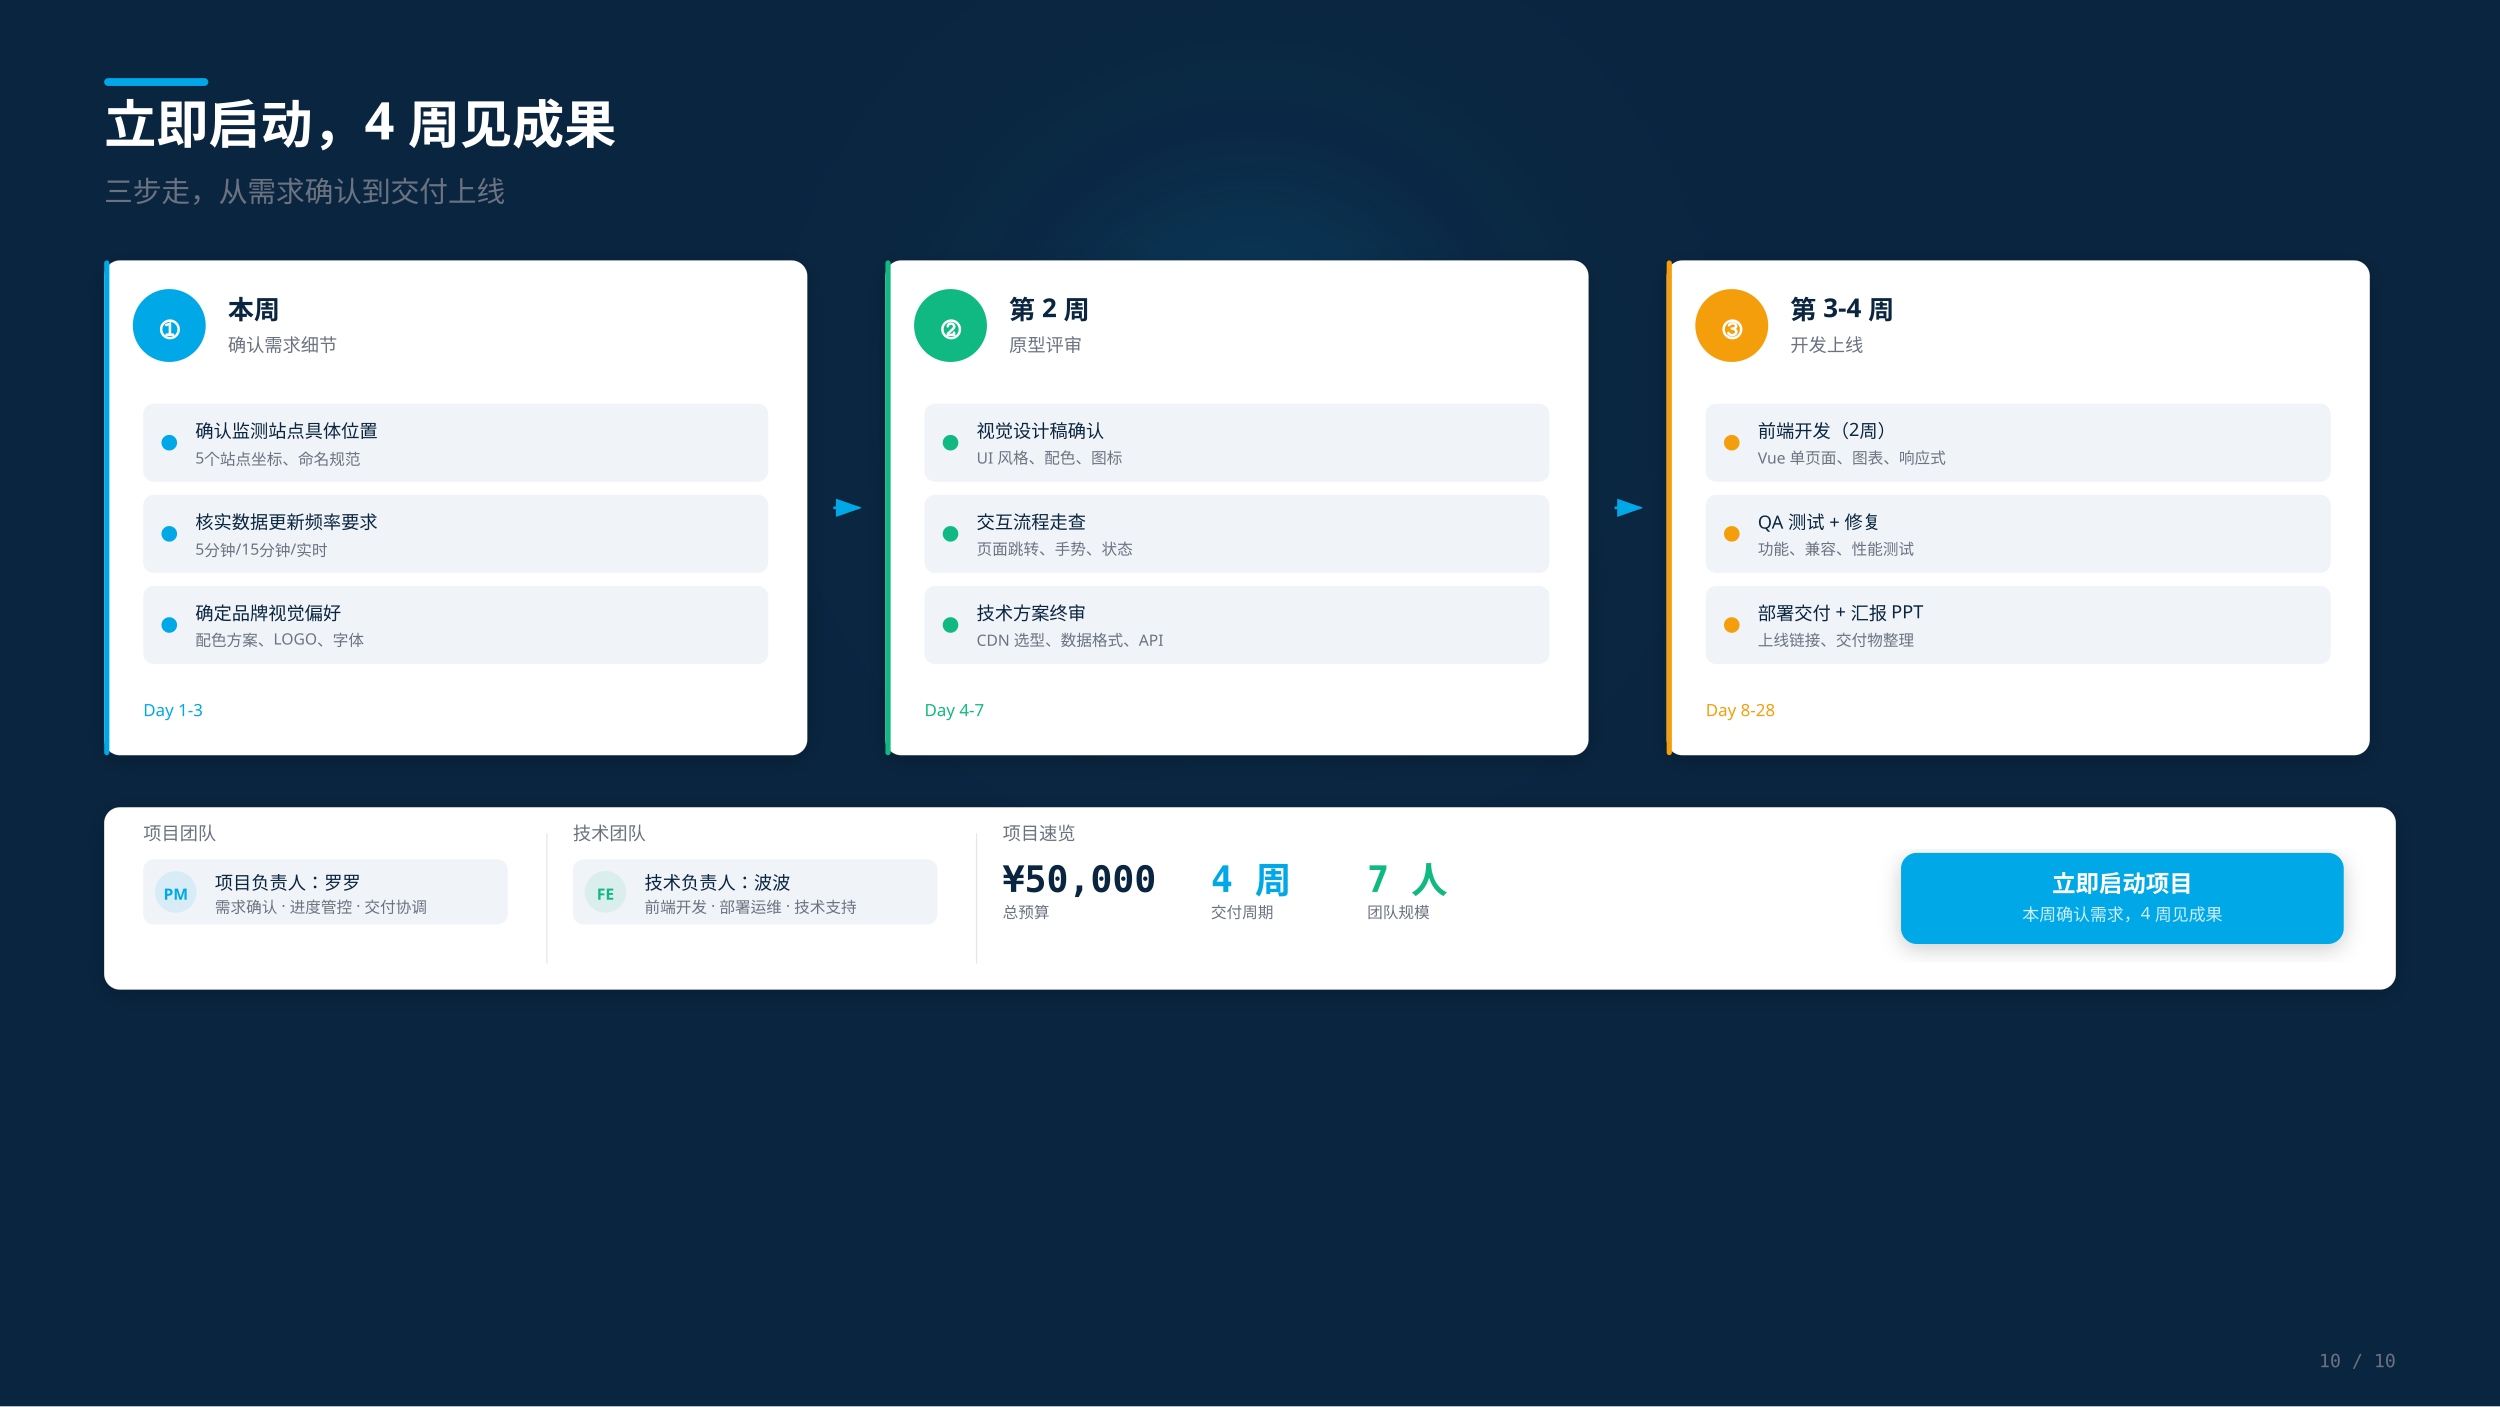
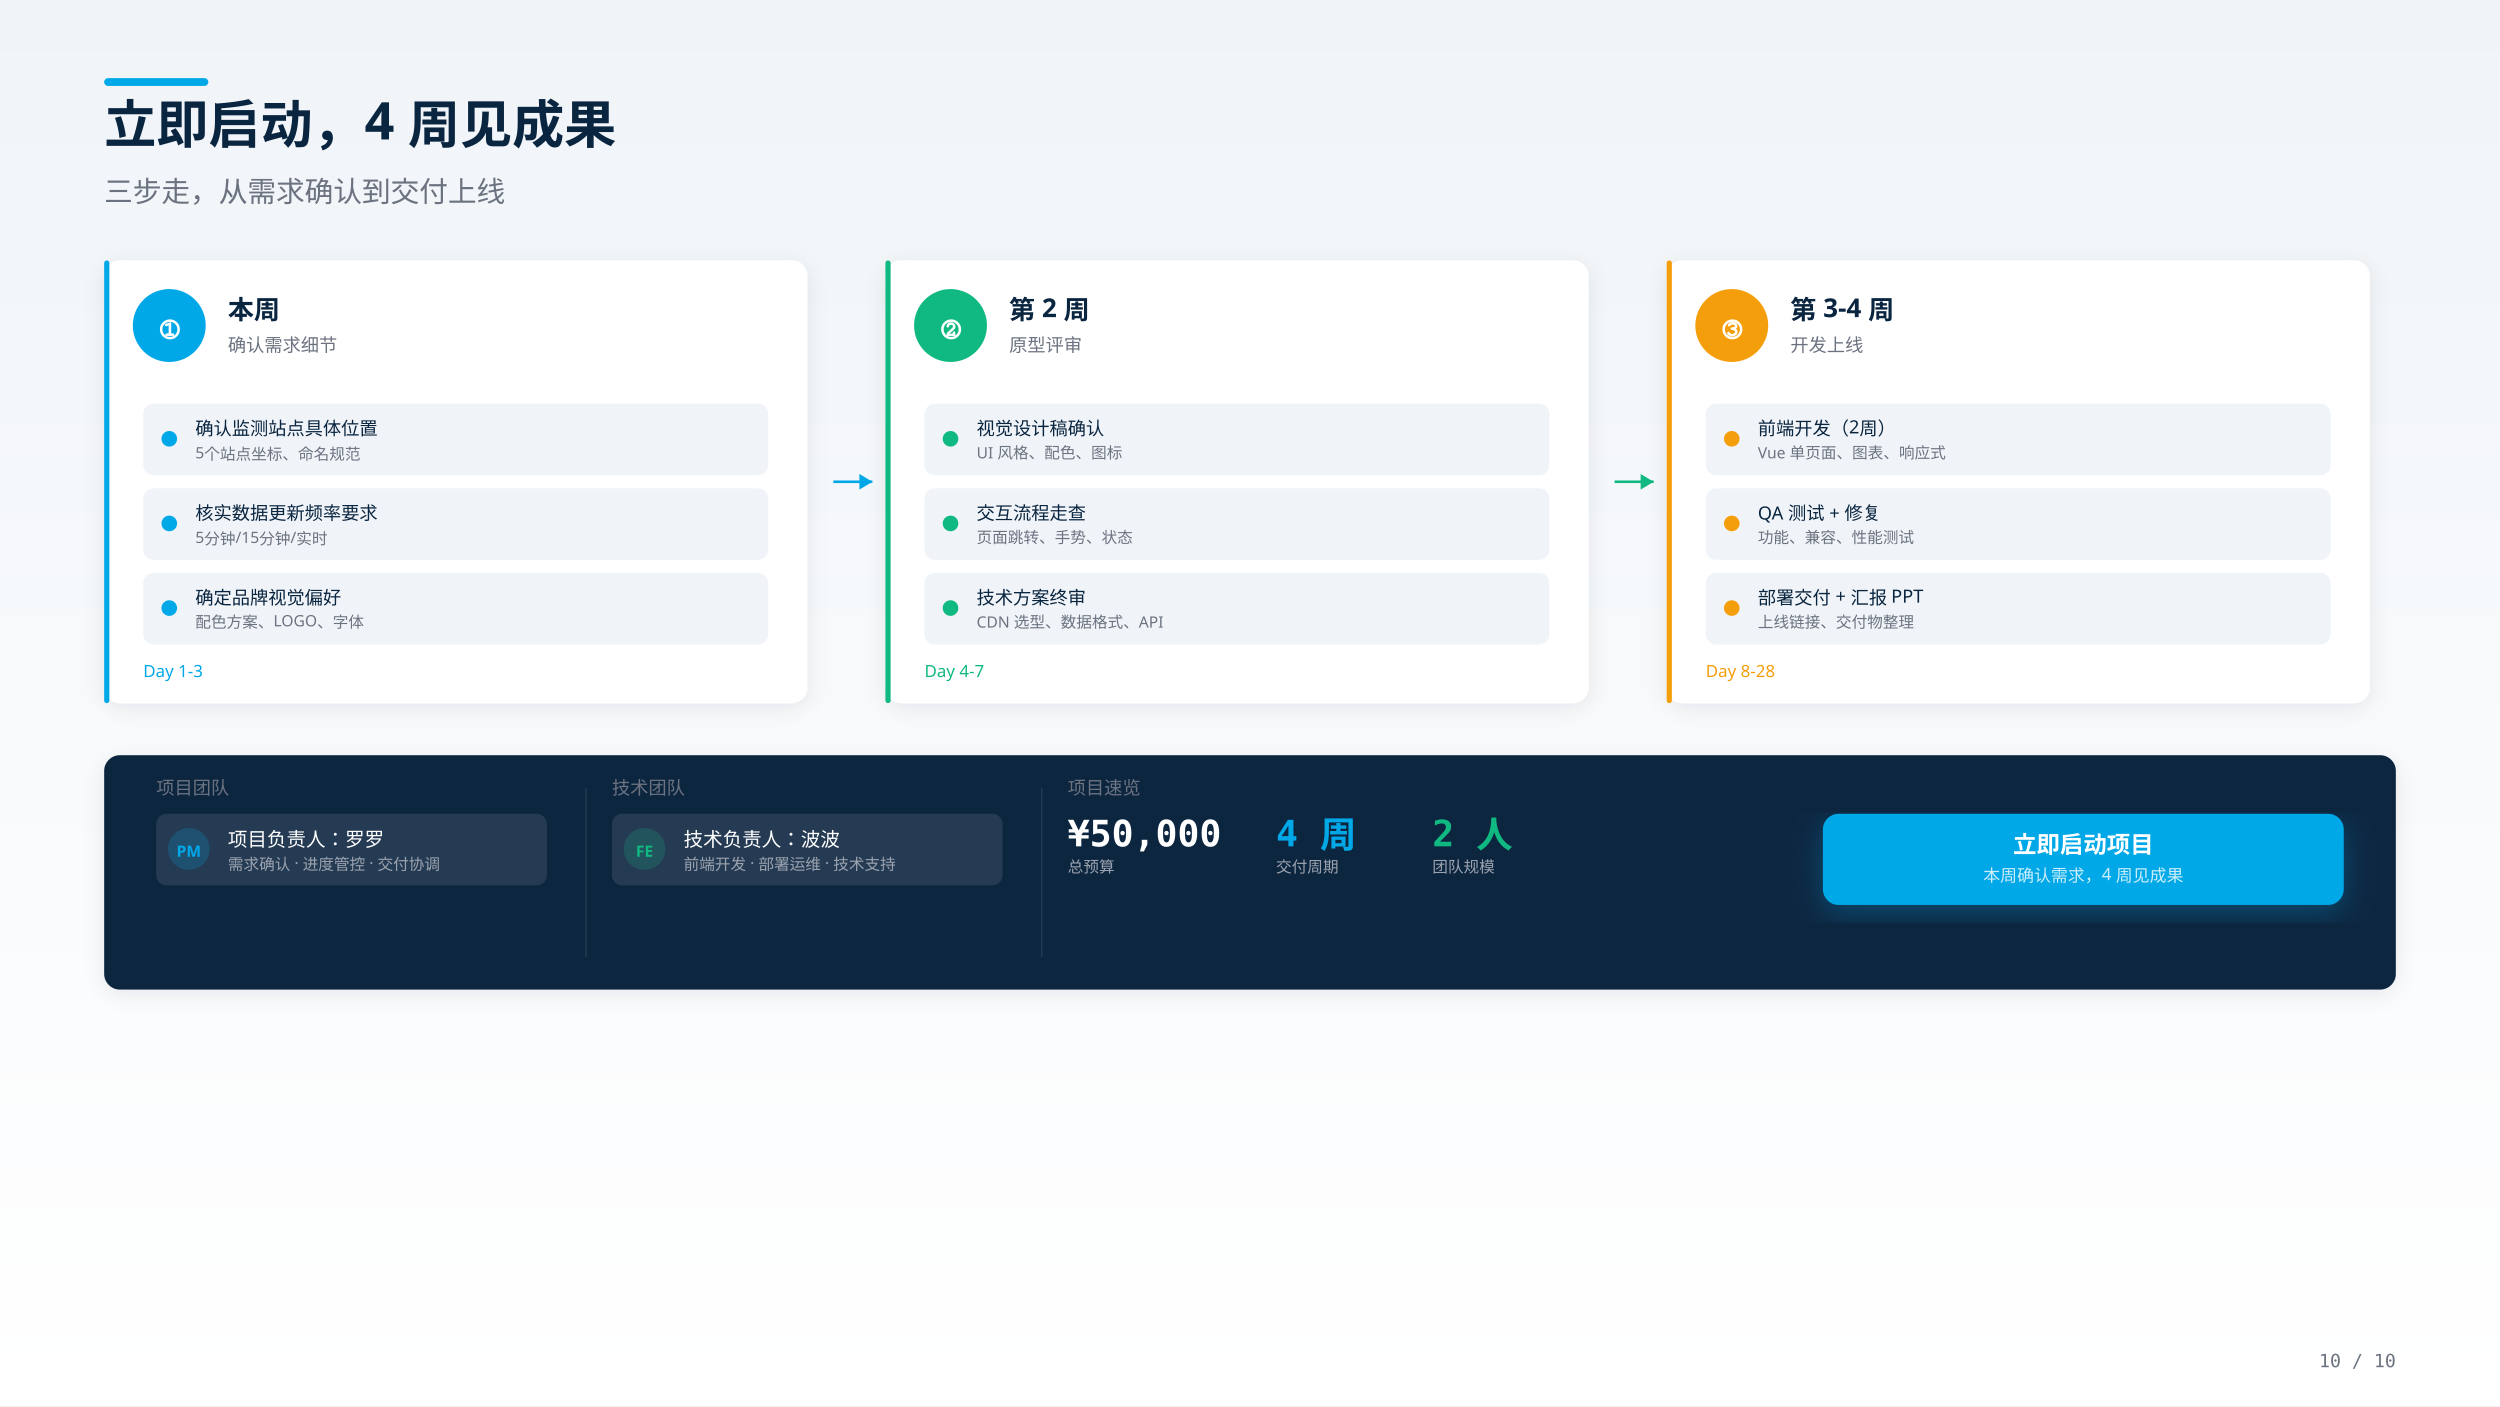
<svg xmlns="http://www.w3.org/2000/svg" viewBox="0 0 1920 1080" width="1920" height="1080">
  <defs>
-     <linearGradient id="bgGrad10" x1="0%" y1="0%" x2="100%" y2="100%">
-       <stop offset="0%" stop-color="#0A2540" />
-       <stop offset="100%" stop-color="#0A2540" />
+     <linearGradient id="bgGrad10" x1="0%" y1="0%" x2="0%" y2="100%">
+       <stop offset="0%" stop-color="#F0F4F8" />
+       <stop offset="100%" stop-color="#FFFFFF" />
    </linearGradient>
    <filter id="cardShadow" x="-10%" y="-10%" width="120%" height="130%">
-       <feDropShadow dx="0" dy="4" stdDeviation="8" flood-color="#000000" flood-opacity="0.2" />
+       <feDropShadow dx="0" dy="4" stdDeviation="8" flood-color="#0A2540" flood-opacity="0.08" />
    </filter>
-     <marker id="arrowHead" markerWidth="10" markerHeight="7" refX="9" refY="3.5" orient="auto">
-       <polygon points="0 0, 10 3.5, 0 7" fill="#00A8E8" />
-     </marker>
-     <radialGradient id="rippleGrad" cx="50%" cy="50%" r="50%">
-       <stop offset="0%" stop-color="#00A8E8" stop-opacity="0.15" />
-       <stop offset="50%" stop-color="#00A8E8" stop-opacity="0.05" />
-       <stop offset="100%" stop-color="#00A8E8" stop-opacity="0" />
-     </radialGradient>
+     <filter id="ctaShadow" x="-10%" y="-10%" width="120%" height="130%">
+       <feDropShadow dx="0" dy="6" stdDeviation="12" flood-color="#00A8E8" flood-opacity="0.3" />
+     </filter>
  </defs>
  <rect width="1920" height="1080" fill="url(#bgGrad10)" />
-   <circle cx="960" cy="300" r="200" fill="url(#rippleGrad)" />
-   <circle cx="960" cy="300" r="300" fill="url(#rippleGrad)" opacity="0.5" />
-   <circle cx="960" cy="300" r="400" fill="url(#rippleGrad)" opacity="0.3" />
  <rect x="80" y="60" width="80" height="6" rx="3" fill="#00A8E8" />
-   <text x="80" y="110" font-family="'Noto Sans SC', 'PingFang SC', 'Microsoft YaHei', sans-serif" font-size="40" font-weight="700" fill="#FFFFFF">
+   <text x="80" y="110" font-family="'Noto Sans SC', 'PingFang SC', 'Microsoft YaHei', sans-serif" font-size="40" font-weight="700" fill="#0A2540">
    立即启动，4 周见成果
  </text>
  <text x="80" y="155" font-family="'Noto Sans SC', 'PingFang SC', 'Microsoft YaHei', sans-serif" font-size="22" font-weight="400" fill="#6B7280">
    三步走，从需求确认到交付上线
  </text>
  <g transform="translate(80, 200)">
-     <rect width="540" height="380" rx="12" fill="#FFFFFF" filter="url(#cardShadow)" />
-     <rect x="0" y="0" width="4" height="380" rx="2" fill="#00A8E8" />
+     <rect width="540" height="340" rx="12" fill="#FFFFFF" filter="url(#cardShadow)" />
+     <rect x="0" y="0" width="4" height="340" rx="2" fill="#00A8E8" />
    <circle cx="50" cy="50" r="28" fill="#00A8E8" />
    <text x="50" y="58" text-anchor="middle" font-family="'DIN 1451', monospace" font-size="24" font-weight="700" fill="#FFFFFF">①</text>
    <text x="95" y="45" font-family="'Noto Sans SC', sans-serif" font-size="20" font-weight="600" fill="#0A2540">本周</text>
    <text x="95" y="70" font-family="'Noto Sans SC', sans-serif" font-size="14" fill="#6B7280">确认需求细节</text>
    <g transform="translate(30, 110)">
-       <rect x="0" y="0" width="480" height="60" rx="8" fill="#F0F4F8" />
-       <circle cx="20" cy="30" r="6" fill="#00A8E8" />
-       <text x="40" y="26" font-family="'Noto Sans SC', sans-serif" font-size="14" fill="#0A2540" font-weight="500">确认监测站点具体位置</text>
-       <text x="40" y="46" font-family="'Noto Sans SC', sans-serif" font-size="12" fill="#6B7280">5个站点坐标、命名规范</text>
+       <rect x="0" y="0" width="480" height="55" rx="8" fill="#F0F4F8" />
+       <circle cx="20" cy="27" r="6" fill="#00A8E8" />
+       <text x="40" y="24" font-family="'Noto Sans SC', sans-serif" font-size="14" fill="#0A2540" font-weight="500">确认监测站点具体位置</text>
+       <text x="40" y="42" font-family="'Noto Sans SC', sans-serif" font-size="12" fill="#6B7280">5个站点坐标、命名规范</text>
    </g>
-     <g transform="translate(30, 180)">
-       <rect x="0" y="0" width="480" height="60" rx="8" fill="#F0F4F8" />
-       <circle cx="20" cy="30" r="6" fill="#00A8E8" />
-       <text x="40" y="26" font-family="'Noto Sans SC', sans-serif" font-size="14" fill="#0A2540" font-weight="500">核实数据更新频率要求</text>
-       <text x="40" y="46" font-family="'Noto Sans SC', sans-serif" font-size="12" fill="#6B7280">5分钟/15分钟/实时</text>
+     <g transform="translate(30, 175)">
+       <rect x="0" y="0" width="480" height="55" rx="8" fill="#F0F4F8" />
+       <circle cx="20" cy="27" r="6" fill="#00A8E8" />
+       <text x="40" y="24" font-family="'Noto Sans SC', sans-serif" font-size="14" fill="#0A2540" font-weight="500">核实数据更新频率要求</text>
+       <text x="40" y="42" font-family="'Noto Sans SC', sans-serif" font-size="12" fill="#6B7280">5分钟/15分钟/实时</text>
    </g>
-     <g transform="translate(30, 250)">
-       <rect x="0" y="0" width="480" height="60" rx="8" fill="#F0F4F8" />
-       <circle cx="20" cy="30" r="6" fill="#00A8E8" />
-       <text x="40" y="26" font-family="'Noto Sans SC', sans-serif" font-size="14" fill="#0A2540" font-weight="500">确定品牌视觉偏好</text>
-       <text x="40" y="46" font-family="'Noto Sans SC', sans-serif" font-size="12" fill="#6B7280">配色方案、LOGO、字体</text>
+     <g transform="translate(30, 240)">
+       <rect x="0" y="0" width="480" height="55" rx="8" fill="#F0F4F8" />
+       <circle cx="20" cy="27" r="6" fill="#00A8E8" />
+       <text x="40" y="24" font-family="'Noto Sans SC', sans-serif" font-size="14" fill="#0A2540" font-weight="500">确定品牌视觉偏好</text>
+       <text x="40" y="42" font-family="'Noto Sans SC', sans-serif" font-size="12" fill="#6B7280">配色方案、LOGO、字体</text>
    </g>
-     <text x="30" y="350" font-family="'Noto Sans SC', sans-serif" font-size="13" fill="#00A8E8" font-weight="500">Day 1-3</text>
+     <text x="30" y="320" font-family="'Noto Sans SC', sans-serif" font-size="13" fill="#00A8E8" font-weight="500">Day 1-3</text>
  </g>
-   <line x1="640" y1="390" x2="660" y2="390" stroke="#00A8E8" stroke-width="2" marker-end="url(#arrowHead)" />
+   <g transform="translate(640, 370)">
+     <path d="M0 0 L30 0" fill="none" stroke="#00A8E8" stroke-width="2" />
+     <polygon points="30,0 20,-6 20,6" fill="#00A8E8" />
+   </g>
  <g transform="translate(680, 200)">
-     <rect width="540" height="380" rx="12" fill="#FFFFFF" filter="url(#cardShadow)" />
-     <rect x="0" y="0" width="4" height="380" rx="2" fill="#10B981" />
+     <rect width="540" height="340" rx="12" fill="#FFFFFF" filter="url(#cardShadow)" />
+     <rect x="0" y="0" width="4" height="340" rx="2" fill="#10B981" />
    <circle cx="50" cy="50" r="28" fill="#10B981" />
    <text x="50" y="58" text-anchor="middle" font-family="'DIN 1451', monospace" font-size="24" font-weight="700" fill="#FFFFFF">②</text>
    <text x="95" y="45" font-family="'Noto Sans SC', sans-serif" font-size="20" font-weight="600" fill="#0A2540">第 2 周</text>
    <text x="95" y="70" font-family="'Noto Sans SC', sans-serif" font-size="14" fill="#6B7280">原型评审</text>
    <g transform="translate(30, 110)">
-       <rect x="0" y="0" width="480" height="60" rx="8" fill="#F0F4F8" />
-       <circle cx="20" cy="30" r="6" fill="#10B981" />
-       <text x="40" y="26" font-family="'Noto Sans SC', sans-serif" font-size="14" fill="#0A2540" font-weight="500">视觉设计稿确认</text>
-       <text x="40" y="46" font-family="'Noto Sans SC', sans-serif" font-size="12" fill="#6B7280">UI 风格、配色、图标</text>
+       <rect x="0" y="0" width="480" height="55" rx="8" fill="#F0F4F8" />
+       <circle cx="20" cy="27" r="6" fill="#10B981" />
+       <text x="40" y="24" font-family="'Noto Sans SC', sans-serif" font-size="14" fill="#0A2540" font-weight="500">视觉设计稿确认</text>
+       <text x="40" y="42" font-family="'Noto Sans SC', sans-serif" font-size="12" fill="#6B7280">UI 风格、配色、图标</text>
    </g>
-     <g transform="translate(30, 180)">
-       <rect x="0" y="0" width="480" height="60" rx="8" fill="#F0F4F8" />
-       <circle cx="20" cy="30" r="6" fill="#10B981" />
-       <text x="40" y="26" font-family="'Noto Sans SC', sans-serif" font-size="14" fill="#0A2540" font-weight="500">交互流程走查</text>
-       <text x="40" y="46" font-family="'Noto Sans SC', sans-serif" font-size="12" fill="#6B7280">页面跳转、手势、状态</text>
+     <g transform="translate(30, 175)">
+       <rect x="0" y="0" width="480" height="55" rx="8" fill="#F0F4F8" />
+       <circle cx="20" cy="27" r="6" fill="#10B981" />
+       <text x="40" y="24" font-family="'Noto Sans SC', sans-serif" font-size="14" fill="#0A2540" font-weight="500">交互流程走查</text>
+       <text x="40" y="42" font-family="'Noto Sans SC', sans-serif" font-size="12" fill="#6B7280">页面跳转、手势、状态</text>
    </g>
-     <g transform="translate(30, 250)">
-       <rect x="0" y="0" width="480" height="60" rx="8" fill="#F0F4F8" />
-       <circle cx="20" cy="30" r="6" fill="#10B981" />
-       <text x="40" y="26" font-family="'Noto Sans SC', sans-serif" font-size="14" fill="#0A2540" font-weight="500">技术方案终审</text>
-       <text x="40" y="46" font-family="'Noto Sans SC', sans-serif" font-size="12" fill="#6B7280">CDN 选型、数据格式、API</text>
+     <g transform="translate(30, 240)">
+       <rect x="0" y="0" width="480" height="55" rx="8" fill="#F0F4F8" />
+       <circle cx="20" cy="27" r="6" fill="#10B981" />
+       <text x="40" y="24" font-family="'Noto Sans SC', sans-serif" font-size="14" fill="#0A2540" font-weight="500">技术方案终审</text>
+       <text x="40" y="42" font-family="'Noto Sans SC', sans-serif" font-size="12" fill="#6B7280">CDN 选型、数据格式、API</text>
    </g>
-     <text x="30" y="350" font-family="'Noto Sans SC', sans-serif" font-size="13" fill="#10B981" font-weight="500">Day 4-7</text>
+     <text x="30" y="320" font-family="'Noto Sans SC', sans-serif" font-size="13" fill="#10B981" font-weight="500">Day 4-7</text>
  </g>
-   <line x1="1240" y1="390" x2="1260" y2="390" stroke="#00A8E8" stroke-width="2" marker-end="url(#arrowHead)" />
+   <g transform="translate(1240, 370)">
+     <path d="M0 0 L30 0" fill="none" stroke="#10B981" stroke-width="2" />
+     <polygon points="30,0 20,-6 20,6" fill="#10B981" />
+   </g>
  <g transform="translate(1280, 200)">
-     <rect width="540" height="380" rx="12" fill="#FFFFFF" filter="url(#cardShadow)" />
-     <rect x="0" y="0" width="4" height="380" rx="2" fill="#F59E0B" />
+     <rect width="540" height="340" rx="12" fill="#FFFFFF" filter="url(#cardShadow)" />
+     <rect x="0" y="0" width="4" height="340" rx="2" fill="#F59E0B" />
    <circle cx="50" cy="50" r="28" fill="#F59E0B" />
    <text x="50" y="58" text-anchor="middle" font-family="'DIN 1451', monospace" font-size="24" font-weight="700" fill="#FFFFFF">③</text>
    <text x="95" y="45" font-family="'Noto Sans SC', sans-serif" font-size="20" font-weight="600" fill="#0A2540">第 3-4 周</text>
    <text x="95" y="70" font-family="'Noto Sans SC', sans-serif" font-size="14" fill="#6B7280">开发上线</text>
    <g transform="translate(30, 110)">
-       <rect x="0" y="0" width="480" height="60" rx="8" fill="#F0F4F8" />
-       <circle cx="20" cy="30" r="6" fill="#F59E0B" />
-       <text x="40" y="26" font-family="'Noto Sans SC', sans-serif" font-size="14" fill="#0A2540" font-weight="500">前端开发（2周）</text>
-       <text x="40" y="46" font-family="'Noto Sans SC', sans-serif" font-size="12" fill="#6B7280">Vue 单页面、图表、响应式</text>
+       <rect x="0" y="0" width="480" height="55" rx="8" fill="#F0F4F8" />
+       <circle cx="20" cy="27" r="6" fill="#F59E0B" />
+       <text x="40" y="24" font-family="'Noto Sans SC', sans-serif" font-size="14" fill="#0A2540" font-weight="500">前端开发（2周）</text>
+       <text x="40" y="42" font-family="'Noto Sans SC', sans-serif" font-size="12" fill="#6B7280">Vue 单页面、图表、响应式</text>
    </g>
-     <g transform="translate(30, 180)">
-       <rect x="0" y="0" width="480" height="60" rx="8" fill="#F0F4F8" />
-       <circle cx="20" cy="30" r="6" fill="#F59E0B" />
-       <text x="40" y="26" font-family="'Noto Sans SC', sans-serif" font-size="14" fill="#0A2540" font-weight="500">QA 测试 + 修复</text>
-       <text x="40" y="46" font-family="'Noto Sans SC', sans-serif" font-size="12" fill="#6B7280">功能、兼容、性能测试</text>
+     <g transform="translate(30, 175)">
+       <rect x="0" y="0" width="480" height="55" rx="8" fill="#F0F4F8" />
+       <circle cx="20" cy="27" r="6" fill="#F59E0B" />
+       <text x="40" y="24" font-family="'Noto Sans SC', sans-serif" font-size="14" fill="#0A2540" font-weight="500">QA 测试 + 修复</text>
+       <text x="40" y="42" font-family="'Noto Sans SC', sans-serif" font-size="12" fill="#6B7280">功能、兼容、性能测试</text>
    </g>
-     <g transform="translate(30, 250)">
-       <rect x="0" y="0" width="480" height="60" rx="8" fill="#F0F4F8" />
-       <circle cx="20" cy="30" r="6" fill="#F59E0B" />
-       <text x="40" y="26" font-family="'Noto Sans SC', sans-serif" font-size="14" fill="#0A2540" font-weight="500">部署交付 + 汇报 PPT</text>
-       <text x="40" y="46" font-family="'Noto Sans SC', sans-serif" font-size="12" fill="#6B7280">上线链接、交付物整理</text>
+     <g transform="translate(30, 240)">
+       <rect x="0" y="0" width="480" height="55" rx="8" fill="#F0F4F8" />
+       <circle cx="20" cy="27" r="6" fill="#F59E0B" />
+       <text x="40" y="24" font-family="'Noto Sans SC', sans-serif" font-size="14" fill="#0A2540" font-weight="500">部署交付 + 汇报 PPT</text>
+       <text x="40" y="42" font-family="'Noto Sans SC', sans-serif" font-size="12" fill="#6B7280">上线链接、交付物整理</text>
    </g>
-     <text x="30" y="350" font-family="'Noto Sans SC', sans-serif" font-size="13" fill="#F59E0B" font-weight="500">Day 8-28</text>
+     <text x="30" y="320" font-family="'Noto Sans SC', sans-serif" font-size="13" fill="#F59E0B" font-weight="500">Day 8-28</text>
  </g>
-   <g transform="translate(80, 620)">
-     <rect x="0" y="0" width="1760" height="140" rx="12" fill="#FFFFFF" filter="url(#cardShadow)" />
-     <g transform="translate(30, 25)">
+   <g transform="translate(80, 580)">
+     <rect x="0" y="0" width="1760" height="180" rx="12" fill="#0A2540" filter="url(#cardShadow)" />
+     <g transform="translate(40, 30)">
      <text x="0" y="0" font-family="'Noto Sans SC', sans-serif" font-size="14" fill="#6B7280">项目团队</text>
-       <rect x="0" y="15" width="280" height="50" rx="8" fill="#F0F4F8" />
-       <circle cx="25" cy="40" r="16" fill="#00A8E8" opacity="0.1" />
-       <text x="25" y="46" text-anchor="middle" font-family="'Noto Sans SC', sans-serif" font-size="12" fill="#00A8E8" font-weight="600">PM</text>
-       <text x="55" y="38" font-family="'Noto Sans SC', sans-serif" font-size="14" fill="#0A2540" font-weight="500">项目负责人：罗罗</text>
-       <text x="55" y="56" font-family="'Noto Sans SC', sans-serif" font-size="12" fill="#6B7280">需求确认 · 进度管控 · 交付协调</text>
+       <rect x="0" y="15" width="300" height="55" rx="8" fill="#FFFFFF" opacity="0.1" />
+       <circle cx="25" cy="42" r="16" fill="#00A8E8" opacity="0.2" />
+       <text x="25" y="48" text-anchor="middle" font-family="'Noto Sans SC', sans-serif" font-size="12" fill="#00A8E8" font-weight="600">PM</text>
+       <text x="55" y="40" font-family="'Noto Sans SC', sans-serif" font-size="15" fill="#FFFFFF" font-weight="500">项目负责人：罗罗</text>
+       <text x="55" y="58" font-family="'Noto Sans SC', sans-serif" font-size="12" fill="#9CA3AF">需求确认 · 进度管控 · 交付协调</text>
    </g>
-     <line x1="340" y1="20" x2="340" y2="120" stroke="#E5E7EB" stroke-width="1" />
-     <g transform="translate(360, 25)">
+     <line x1="370" y1="25" x2="370" y2="155" stroke="#FFFFFF" opacity="0.1" stroke-width="1" />
+     <g transform="translate(390, 30)">
      <text x="0" y="0" font-family="'Noto Sans SC', sans-serif" font-size="14" fill="#6B7280">技术团队</text>
-       <rect x="0" y="15" width="280" height="50" rx="8" fill="#F0F4F8" />
-       <circle cx="25" cy="40" r="16" fill="#10B981" opacity="0.1" />
-       <text x="25" y="46" text-anchor="middle" font-family="'Noto Sans SC', sans-serif" font-size="12" fill="#10B981" font-weight="600">FE</text>
-       <text x="55" y="38" font-family="'Noto Sans SC', sans-serif" font-size="14" fill="#0A2540" font-weight="500">技术负责人：波波</text>
-       <text x="55" y="56" font-family="'Noto Sans SC', sans-serif" font-size="12" fill="#6B7280">前端开发 · 部署运维 · 技术支持</text>
+       <rect x="0" y="15" width="300" height="55" rx="8" fill="#FFFFFF" opacity="0.1" />
+       <circle cx="25" cy="42" r="16" fill="#10B981" opacity="0.2" />
+       <text x="25" y="48" text-anchor="middle" font-family="'Noto Sans SC', sans-serif" font-size="12" fill="#10B981" font-weight="600">FE</text>
+       <text x="55" y="40" font-family="'Noto Sans SC', sans-serif" font-size="15" fill="#FFFFFF" font-weight="500">技术负责人：波波</text>
+       <text x="55" y="58" font-family="'Noto Sans SC', sans-serif" font-size="12" fill="#9CA3AF">前端开发 · 部署运维 · 技术支持</text>
    </g>
-     <line x1="670" y1="20" x2="670" y2="120" stroke="#E5E7EB" stroke-width="1" />
-     <g transform="translate(690, 25)">
+     <line x1="720" y1="25" x2="720" y2="155" stroke="#FFFFFF" opacity="0.1" stroke-width="1" />
+     <g transform="translate(740, 30)">
      <text x="0" y="0" font-family="'Noto Sans SC', sans-serif" font-size="14" fill="#6B7280">项目速览</text>
      <g transform="translate(0, 20)">
-         <text x="0" y="20" font-family="'DIN 1451', monospace" font-size="28" font-weight="700" fill="#0A2540">¥50,000</text>
-         <text x="0" y="40" font-family="'Noto Sans SC', sans-serif" font-size="12" fill="#6B7280">总预算</text>
+         <text x="0" y="20" font-family="'DIN 1451', monospace" font-size="28" font-weight="700" fill="#FFFFFF">¥50,000</text>
+         <text x="0" y="40" font-family="'Noto Sans SC', sans-serif" font-size="12" fill="#9CA3AF">总预算</text>
      </g>
      <g transform="translate(160, 20)">
        <text x="0" y="20" font-family="'DIN 1451', monospace" font-size="28" font-weight="700" fill="#00A8E8">4 周</text>
-         <text x="0" y="40" font-family="'Noto Sans SC', sans-serif" font-size="12" fill="#6B7280">交付周期</text>
+         <text x="0" y="40" font-family="'Noto Sans SC', sans-serif" font-size="12" fill="#9CA3AF">交付周期</text>
      </g>
      <g transform="translate(280, 20)">
-         <text x="0" y="20" font-family="'DIN 1451', monospace" font-size="28" font-weight="700" fill="#10B981">7 人</text>
-         <text x="0" y="40" font-family="'Noto Sans SC', sans-serif" font-size="12" fill="#6B7280">团队规模</text>
+         <text x="0" y="20" font-family="'DIN 1451', monospace" font-size="28" font-weight="700" fill="#10B981">2 人</text>
+         <text x="0" y="40" font-family="'Noto Sans SC', sans-serif" font-size="12" fill="#9CA3AF">团队规模</text>
      </g>
    </g>
-     <g transform="translate(1380, 35)">
-       <rect x="0" y="0" width="340" height="70" rx="12" fill="#00A8E8" filter="url(#cardShadow)" />
-       <text x="170" y="30" text-anchor="middle" font-family="'Noto Sans SC', sans-serif" font-size="18" font-weight="600" fill="#FFFFFF">立即启动项目</text>
-       <text x="170" y="52" text-anchor="middle" font-family="'Noto Sans SC', sans-serif" font-size="13" fill="#FFFFFF" opacity="0.8">本周确认需求，4 周见成果</text>
+     <g transform="translate(1320, 45)">
+       <rect x="0" y="0" width="400" height="70" rx="12" fill="#00A8E8" filter="url(#ctaShadow)" />
+       <text x="200" y="30" text-anchor="middle" font-family="'Noto Sans SC', sans-serif" font-size="18" font-weight="600" fill="#FFFFFF">立即启动项目</text>
+       <text x="200" y="52" text-anchor="middle" font-family="'Noto Sans SC', sans-serif" font-size="13" fill="#FFFFFF" opacity="0.8">本周确认需求，4 周见成果</text>
    </g>
  </g>
  <text x="1840" y="1050" text-anchor="end" font-family="'DIN 1451', monospace" font-size="14" fill="#6B7280">10 / 10</text>
</svg>
